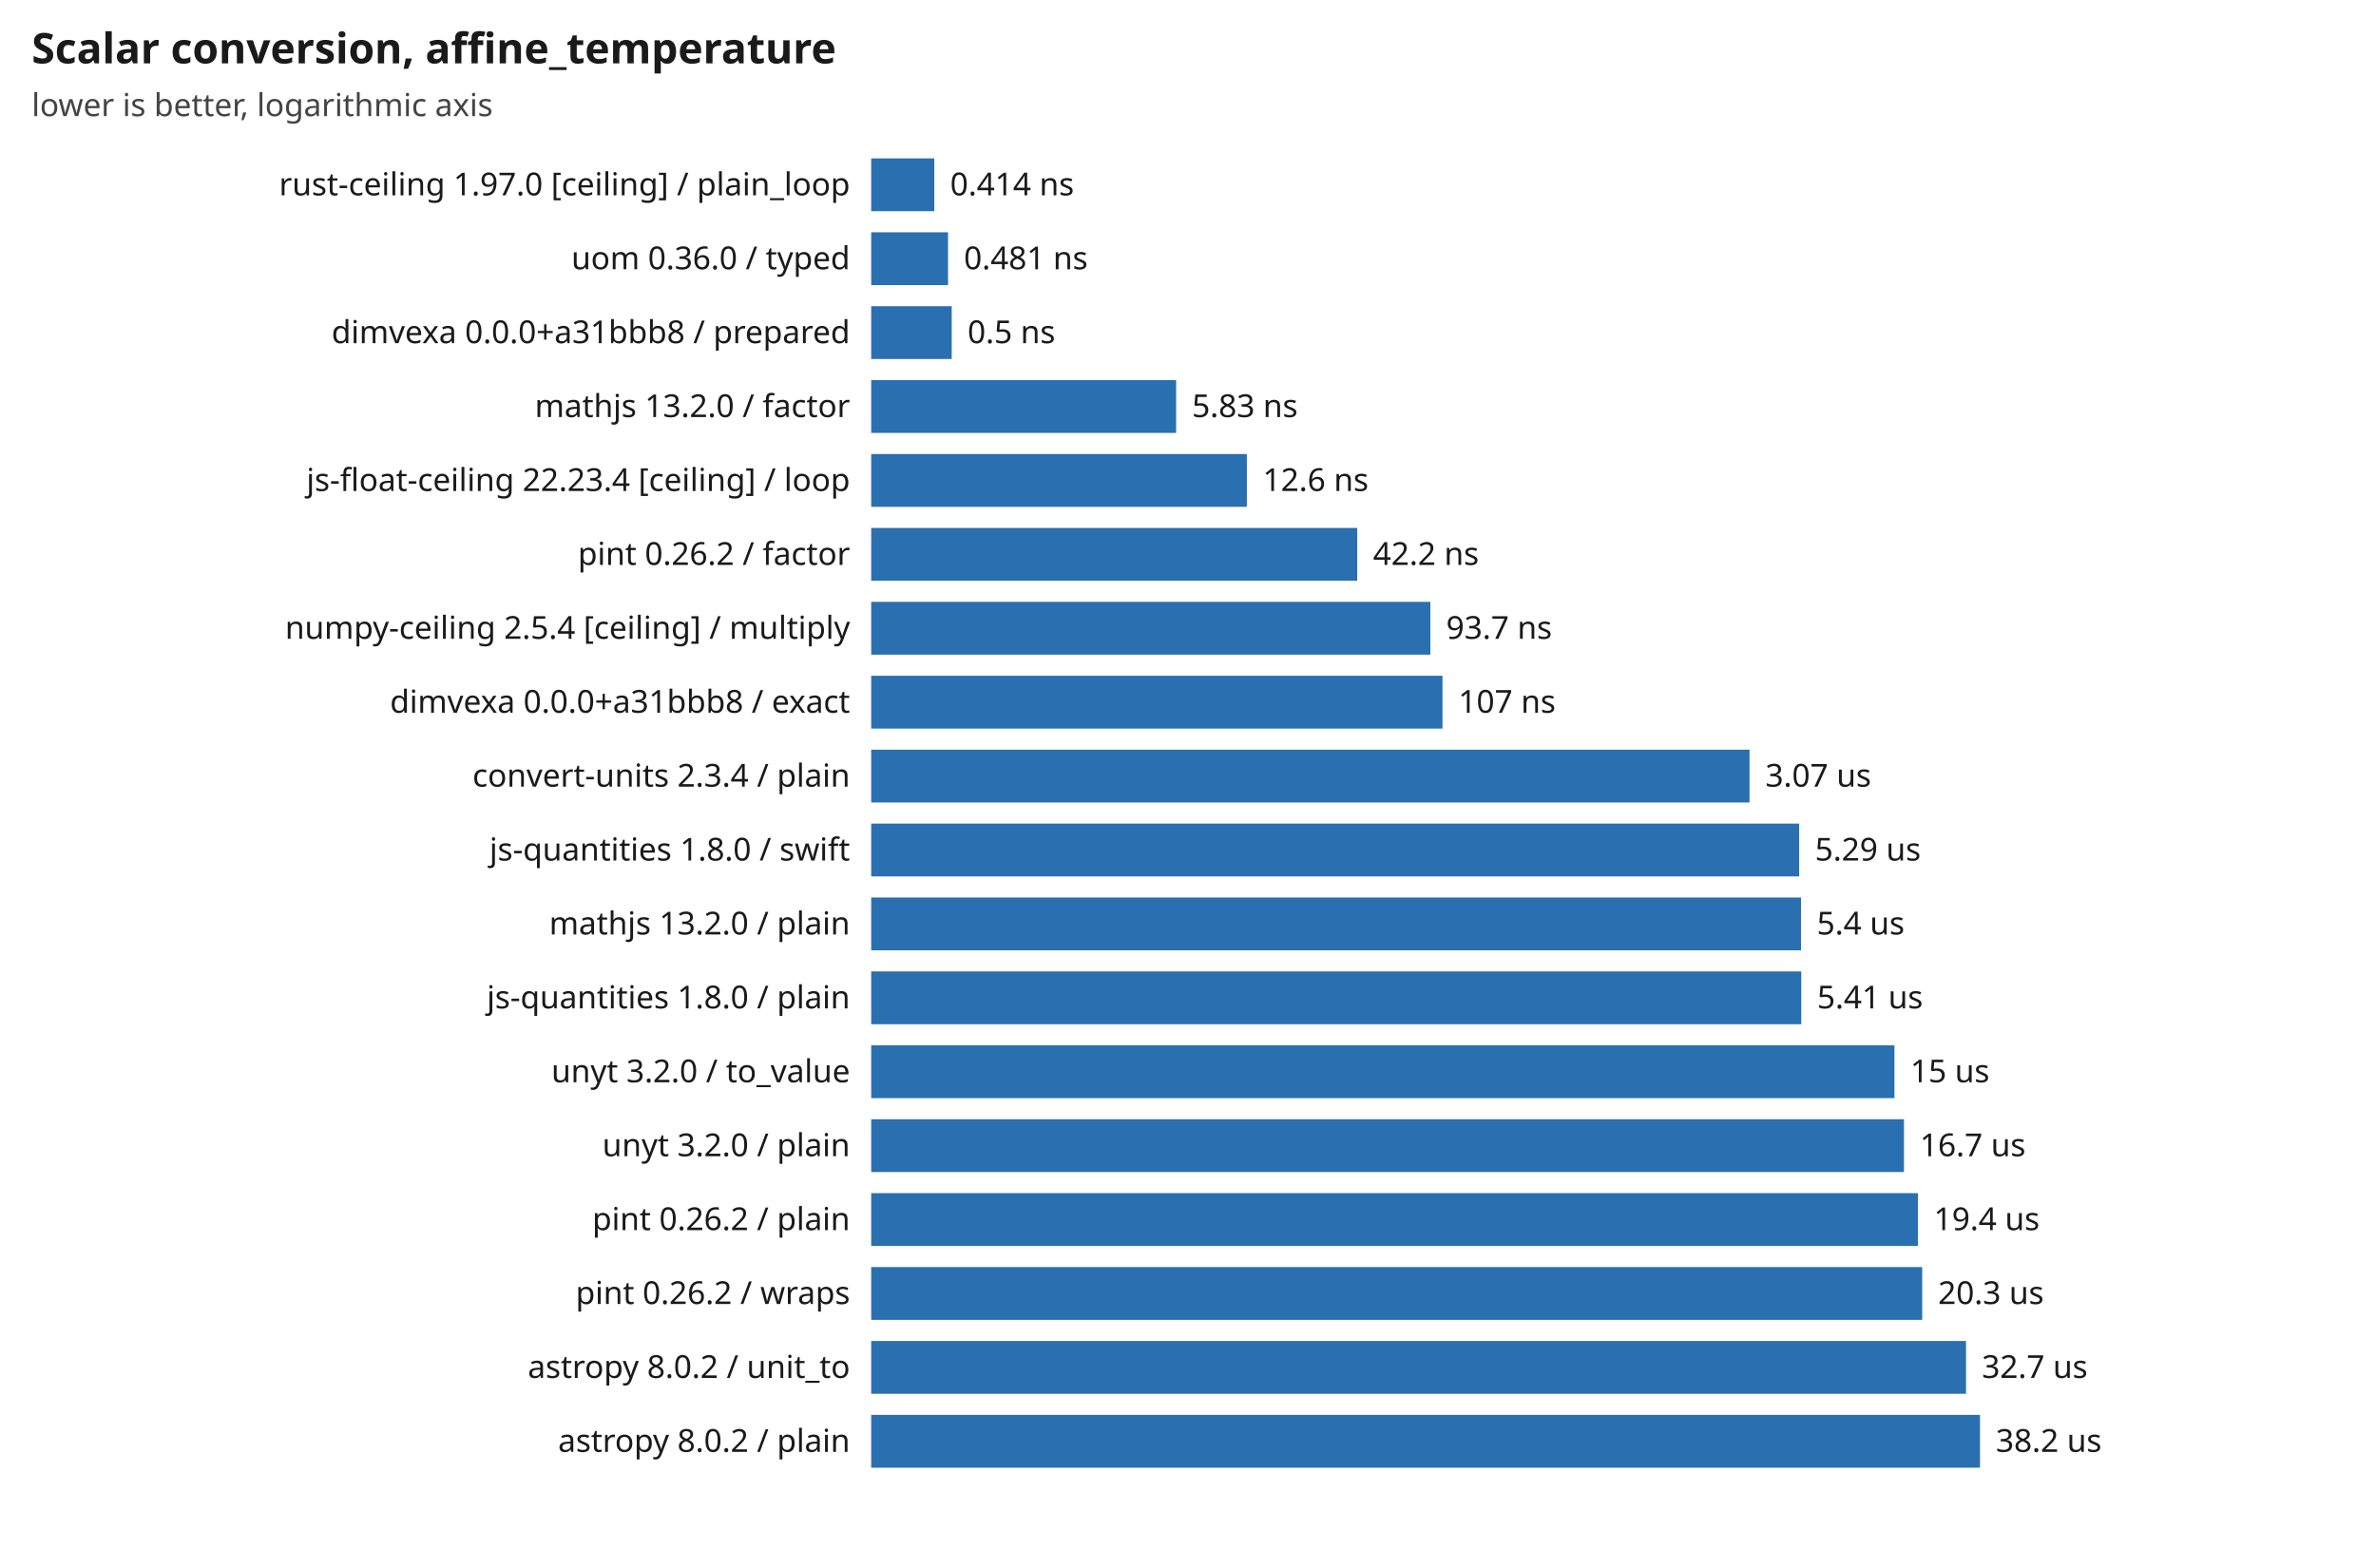
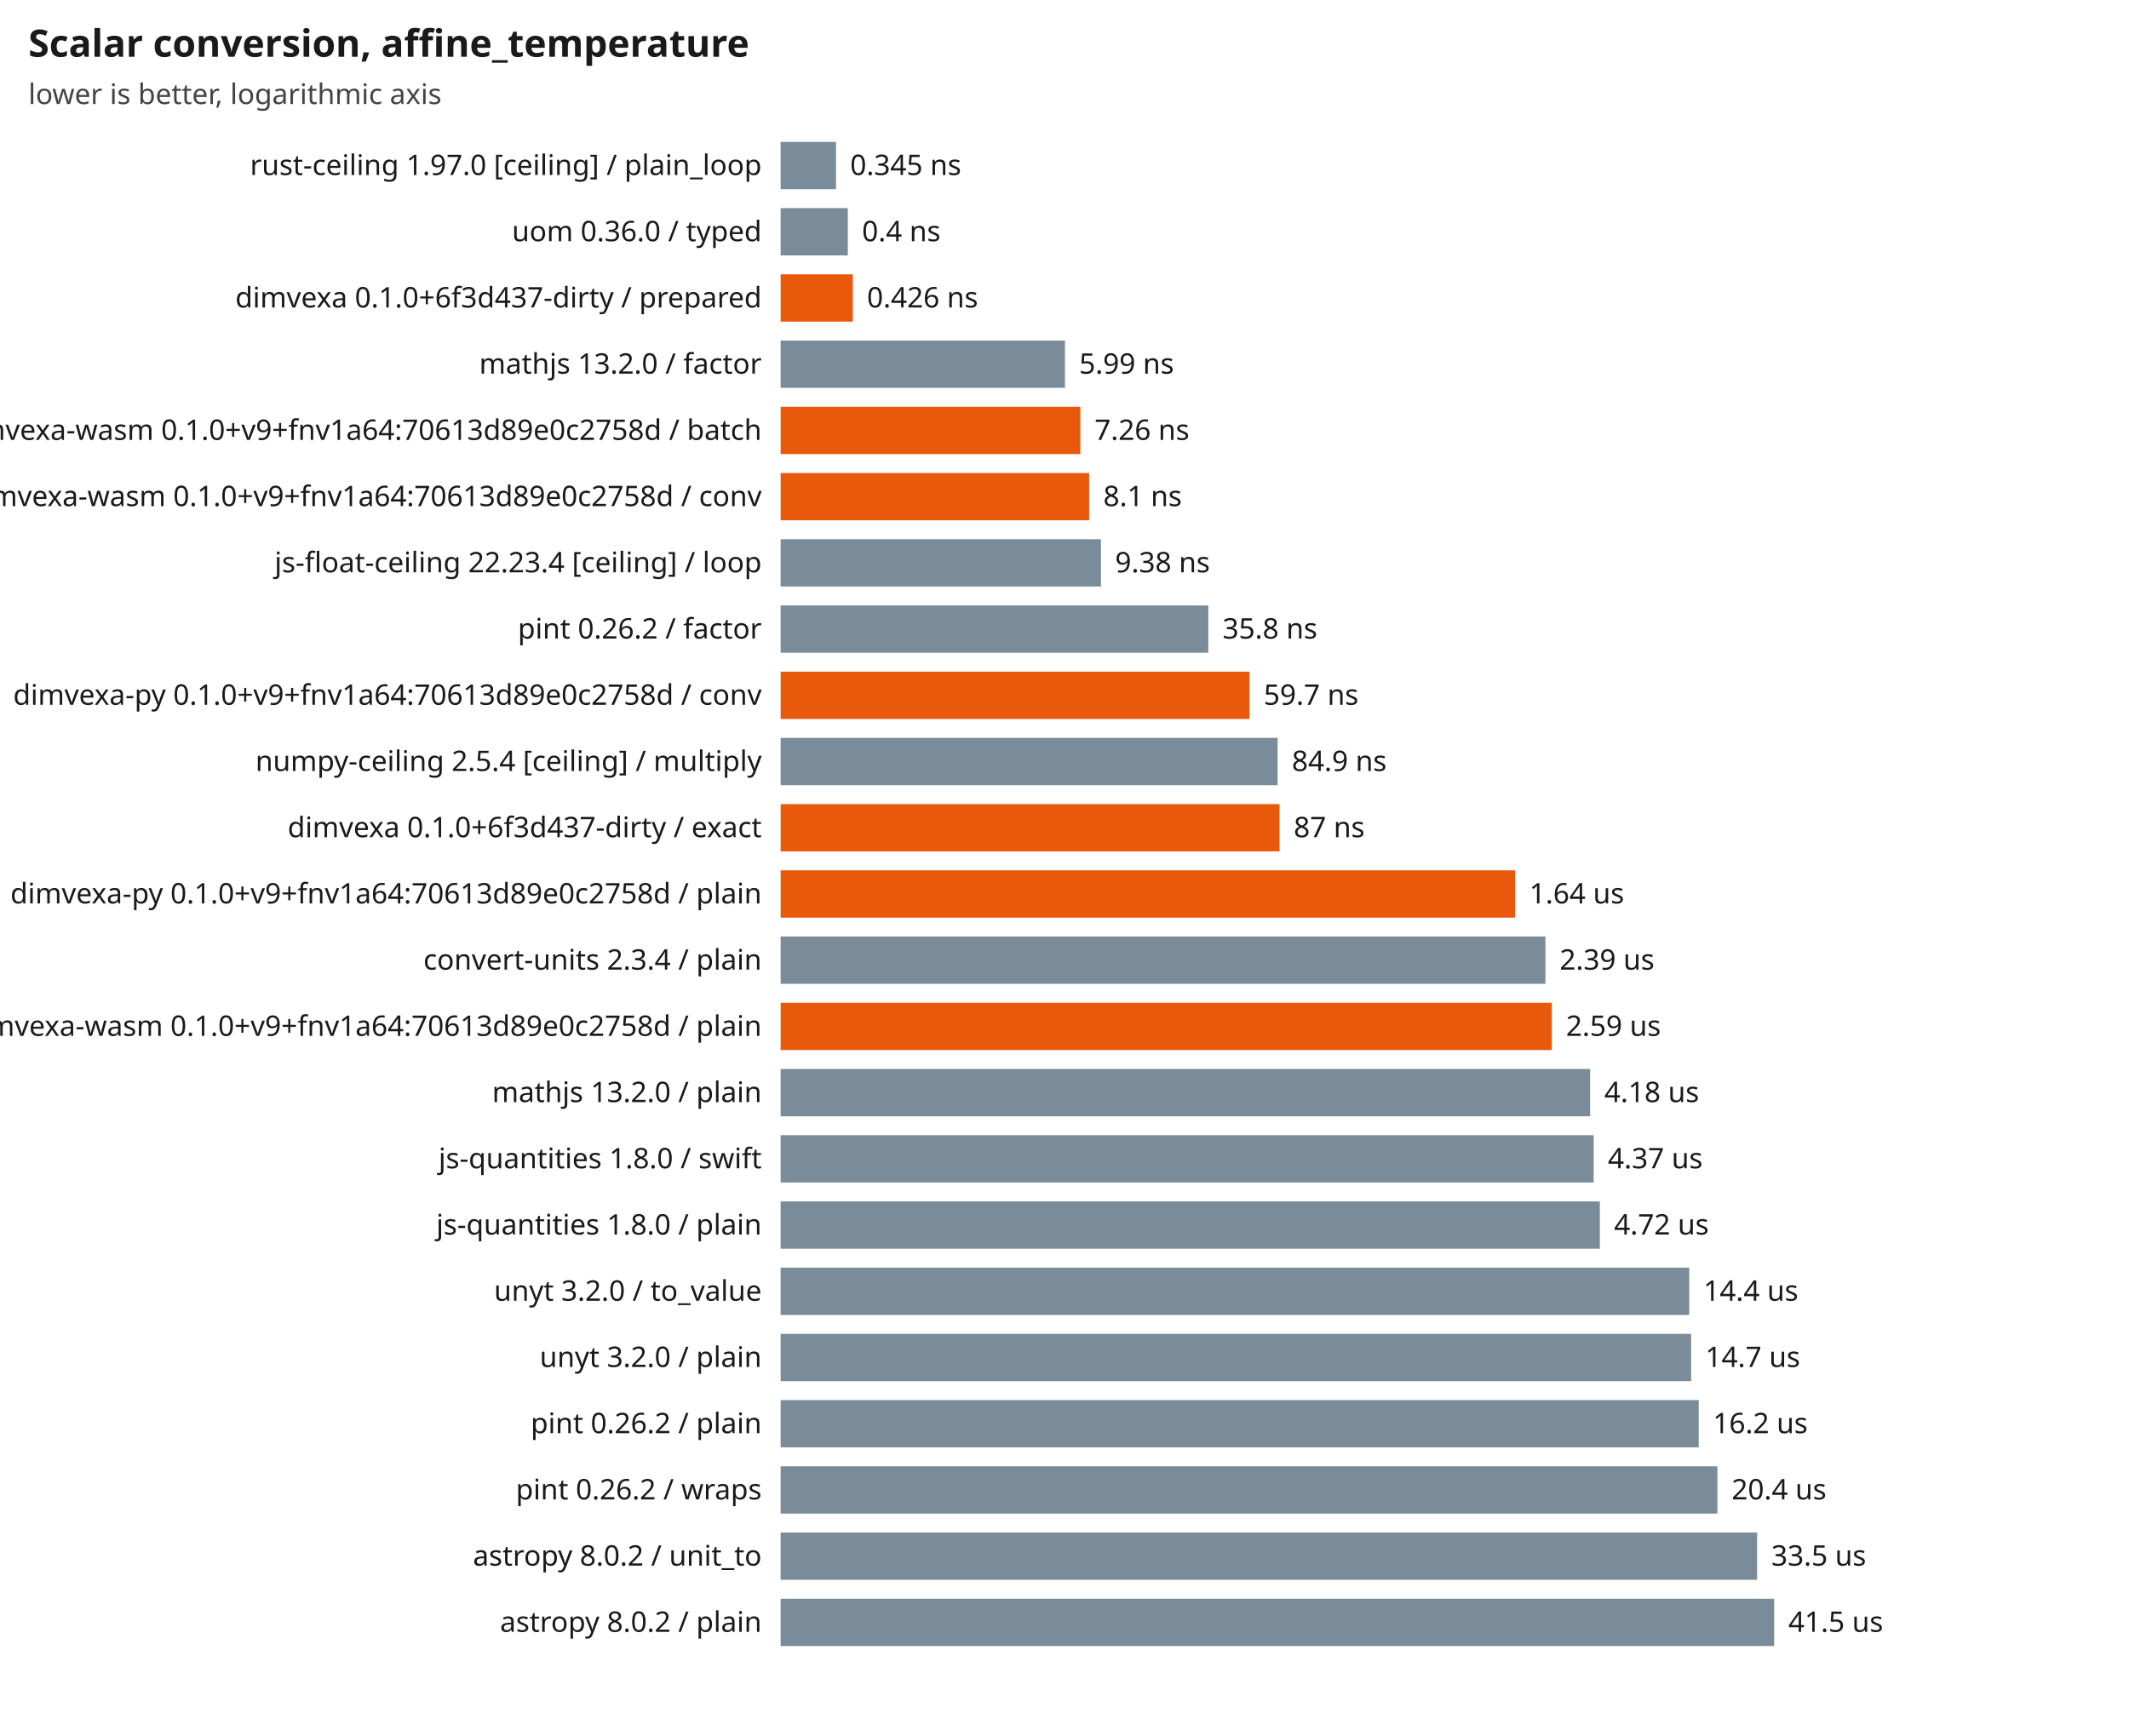
- <svg xmlns="http://www.w3.org/2000/svg" width="900" height="594" viewBox="0 0 900 594" role="img" aria-label="Scalar conversion, affine_temperature">
-   <rect width="900" height="594" fill="#ffffff" />
+ <svg xmlns="http://www.w3.org/2000/svg" width="900" height="734" viewBox="0 0 900 734" role="img" aria-label="Scalar conversion, affine_temperature">
+   <rect width="900" height="734" fill="#ffffff" />
  <text x="12" y="24" font-family="sans-serif" font-size="16" font-weight="bold" fill="#1a1a1a">Scalar conversion, affine_temperature</text>
  <text x="12" y="44" font-family="sans-serif" font-size="12" fill="#444444">lower is better, logarithmic axis</text>
  <text x="322" y="74" text-anchor="end" font-family="sans-serif" font-size="12" fill="#1a1a1a">rust-ceiling 1.97.0 [ceiling] / plain_loop</text>
-   <rect x="330" y="60" width="23.9" height="20" fill="#2a6fb0" />
-   <text x="359.9" y="74" font-family="sans-serif" font-size="12" fill="#1a1a1a">0.414 ns</text>
+   <rect x="330" y="60" width="23.4" height="20" fill="#7a8b99" />
+   <text x="359.4" y="74" font-family="sans-serif" font-size="12" fill="#1a1a1a">0.345 ns</text>
  <text x="322" y="102" text-anchor="end" font-family="sans-serif" font-size="12" fill="#1a1a1a">uom 0.36.0 / typed</text>
-   <rect x="330" y="88" width="29.1" height="20" fill="#2a6fb0" />
-   <text x="365.1" y="102" font-family="sans-serif" font-size="12" fill="#1a1a1a">0.481 ns</text>
-   <text x="322" y="130" text-anchor="end" font-family="sans-serif" font-size="12" fill="#1a1a1a">dimvexa 0.0.0+a31bbb8 / prepared</text>
-   <rect x="330" y="116" width="30.5" height="20" fill="#2a6fb0" />
-   <text x="366.5" y="130" font-family="sans-serif" font-size="12" fill="#1a1a1a">0.5 ns</text>
+   <rect x="330" y="88" width="28.4" height="20" fill="#7a8b99" />
+   <text x="364.4" y="102" font-family="sans-serif" font-size="12" fill="#1a1a1a">0.4 ns</text>
+   <text x="322" y="130" text-anchor="end" font-family="sans-serif" font-size="12" fill="#1a1a1a">dimvexa 0.1.0+6f3d437-dirty / prepared</text>
+   <rect x="330" y="116" width="30.5" height="20" fill="#e8590c" />
+   <text x="366.5" y="130" font-family="sans-serif" font-size="12" fill="#1a1a1a">0.426 ns</text>
  <text x="322" y="158" text-anchor="end" font-family="sans-serif" font-size="12" fill="#1a1a1a">mathjs 13.2.0 / factor</text>
-   <rect x="330" y="144" width="115.5" height="20" fill="#2a6fb0" />
-   <text x="451.5" y="158" font-family="sans-serif" font-size="12" fill="#1a1a1a">5.83 ns</text>
-   <text x="322" y="186" text-anchor="end" font-family="sans-serif" font-size="12" fill="#1a1a1a">js-float-ceiling 22.23.4 [ceiling] / loop</text>
-   <rect x="330" y="172" width="142.3" height="20" fill="#2a6fb0" />
-   <text x="478.3" y="186" font-family="sans-serif" font-size="12" fill="#1a1a1a">12.6 ns</text>
-   <text x="322" y="214" text-anchor="end" font-family="sans-serif" font-size="12" fill="#1a1a1a">pint 0.26.2 / factor</text>
-   <rect x="330" y="200" width="184.1" height="20" fill="#2a6fb0" />
-   <text x="520.1" y="214" font-family="sans-serif" font-size="12" fill="#1a1a1a">42.2 ns</text>
-   <text x="322" y="242" text-anchor="end" font-family="sans-serif" font-size="12" fill="#1a1a1a">numpy-ceiling 2.5.4 [ceiling] / multiply</text>
-   <rect x="330" y="228" width="211.8" height="20" fill="#2a6fb0" />
-   <text x="547.8" y="242" font-family="sans-serif" font-size="12" fill="#1a1a1a">93.7 ns</text>
-   <text x="322" y="270" text-anchor="end" font-family="sans-serif" font-size="12" fill="#1a1a1a">dimvexa 0.0.0+a31bbb8 / exact</text>
-   <rect x="330" y="256" width="216.4" height="20" fill="#2a6fb0" />
-   <text x="552.4" y="270" font-family="sans-serif" font-size="12" fill="#1a1a1a">107 ns</text>
-   <text x="322" y="298" text-anchor="end" font-family="sans-serif" font-size="12" fill="#1a1a1a">convert-units 2.3.4 / plain</text>
-   <rect x="330" y="284" width="332.7" height="20" fill="#2a6fb0" />
-   <text x="668.7" y="298" font-family="sans-serif" font-size="12" fill="#1a1a1a">3.07 us</text>
-   <text x="322" y="326" text-anchor="end" font-family="sans-serif" font-size="12" fill="#1a1a1a">js-quantities 1.8.0 / swift</text>
-   <rect x="330" y="312" width="351.5" height="20" fill="#2a6fb0" />
-   <text x="687.5" y="326" font-family="sans-serif" font-size="12" fill="#1a1a1a">5.29 us</text>
-   <text x="322" y="354" text-anchor="end" font-family="sans-serif" font-size="12" fill="#1a1a1a">mathjs 13.2.0 / plain</text>
-   <rect x="330" y="340" width="352.2" height="20" fill="#2a6fb0" />
-   <text x="688.2" y="354" font-family="sans-serif" font-size="12" fill="#1a1a1a">5.4 us</text>
-   <text x="322" y="382" text-anchor="end" font-family="sans-serif" font-size="12" fill="#1a1a1a">js-quantities 1.8.0 / plain</text>
-   <rect x="330" y="368" width="352.3" height="20" fill="#2a6fb0" />
-   <text x="688.3" y="382" font-family="sans-serif" font-size="12" fill="#1a1a1a">5.41 us</text>
-   <text x="322" y="410" text-anchor="end" font-family="sans-serif" font-size="12" fill="#1a1a1a">unyt 3.2.0 / to_value</text>
-   <rect x="330" y="396" width="387.6" height="20" fill="#2a6fb0" />
-   <text x="723.6" y="410" font-family="sans-serif" font-size="12" fill="#1a1a1a">15 us</text>
-   <text x="322" y="438" text-anchor="end" font-family="sans-serif" font-size="12" fill="#1a1a1a">unyt 3.2.0 / plain</text>
-   <rect x="330" y="424" width="391.2" height="20" fill="#2a6fb0" />
-   <text x="727.2" y="438" font-family="sans-serif" font-size="12" fill="#1a1a1a">16.7 us</text>
-   <text x="322" y="466" text-anchor="end" font-family="sans-serif" font-size="12" fill="#1a1a1a">pint 0.26.2 / plain</text>
-   <rect x="330" y="452" width="396.5" height="20" fill="#2a6fb0" />
-   <text x="732.5" y="466" font-family="sans-serif" font-size="12" fill="#1a1a1a">19.4 us</text>
-   <text x="322" y="494" text-anchor="end" font-family="sans-serif" font-size="12" fill="#1a1a1a">pint 0.26.2 / wraps</text>
-   <rect x="330" y="480" width="398.1" height="20" fill="#2a6fb0" />
-   <text x="734.1" y="494" font-family="sans-serif" font-size="12" fill="#1a1a1a">20.3 us</text>
-   <text x="322" y="522" text-anchor="end" font-family="sans-serif" font-size="12" fill="#1a1a1a">astropy 8.0.2 / unit_to</text>
-   <rect x="330" y="508" width="414.7" height="20" fill="#2a6fb0" />
-   <text x="750.7" y="522" font-family="sans-serif" font-size="12" fill="#1a1a1a">32.7 us</text>
-   <text x="322" y="550" text-anchor="end" font-family="sans-serif" font-size="12" fill="#1a1a1a">astropy 8.0.2 / plain</text>
-   <rect x="330" y="536" width="420.0" height="20" fill="#2a6fb0" />
-   <text x="756.0" y="550" font-family="sans-serif" font-size="12" fill="#1a1a1a">38.2 us</text>
+   <rect x="330" y="144" width="120.2" height="20" fill="#7a8b99" />
+   <text x="456.2" y="158" font-family="sans-serif" font-size="12" fill="#1a1a1a">5.99 ns</text>
+   <text x="322" y="186" text-anchor="end" font-family="sans-serif" font-size="12" fill="#1a1a1a">dimvexa-wasm 0.1.0+v9+fnv1a64:70613d89e0c2758d / batch</text>
+   <rect x="330" y="172" width="126.7" height="20" fill="#e8590c" />
+   <text x="462.7" y="186" font-family="sans-serif" font-size="12" fill="#1a1a1a">7.26 ns</text>
+   <text x="322" y="214" text-anchor="end" font-family="sans-serif" font-size="12" fill="#1a1a1a">dimvexa-wasm 0.1.0+v9+fnv1a64:70613d89e0c2758d / conv</text>
+   <rect x="330" y="200" width="130.4" height="20" fill="#e8590c" />
+   <text x="466.4" y="214" font-family="sans-serif" font-size="12" fill="#1a1a1a">8.1 ns</text>
+   <text x="322" y="242" text-anchor="end" font-family="sans-serif" font-size="12" fill="#1a1a1a">js-float-ceiling 22.23.4 [ceiling] / loop</text>
+   <rect x="330" y="228" width="135.4" height="20" fill="#7a8b99" />
+   <text x="471.4" y="242" font-family="sans-serif" font-size="12" fill="#1a1a1a">9.38 ns</text>
+   <text x="322" y="270" text-anchor="end" font-family="sans-serif" font-size="12" fill="#1a1a1a">pint 0.26.2 / factor</text>
+   <rect x="330" y="256" width="180.8" height="20" fill="#7a8b99" />
+   <text x="516.8" y="270" font-family="sans-serif" font-size="12" fill="#1a1a1a">35.8 ns</text>
+   <text x="322" y="298" text-anchor="end" font-family="sans-serif" font-size="12" fill="#1a1a1a">dimvexa-py 0.1.0+v9+fnv1a64:70613d89e0c2758d / conv</text>
+   <rect x="330" y="284" width="198.2" height="20" fill="#e8590c" />
+   <text x="534.2" y="298" font-family="sans-serif" font-size="12" fill="#1a1a1a">59.7 ns</text>
+   <text x="322" y="326" text-anchor="end" font-family="sans-serif" font-size="12" fill="#1a1a1a">numpy-ceiling 2.5.4 [ceiling] / multiply</text>
+   <rect x="330" y="312" width="210.1" height="20" fill="#7a8b99" />
+   <text x="546.1" y="326" font-family="sans-serif" font-size="12" fill="#1a1a1a">84.9 ns</text>
+   <text x="322" y="354" text-anchor="end" font-family="sans-serif" font-size="12" fill="#1a1a1a">dimvexa 0.1.0+6f3d437-dirty / exact</text>
+   <rect x="330" y="340" width="210.9" height="20" fill="#e8590c" />
+   <text x="546.9" y="354" font-family="sans-serif" font-size="12" fill="#1a1a1a">87 ns</text>
+   <text x="322" y="382" text-anchor="end" font-family="sans-serif" font-size="12" fill="#1a1a1a">dimvexa-py 0.1.0+v9+fnv1a64:70613d89e0c2758d / plain</text>
+   <rect x="330" y="368" width="310.5" height="20" fill="#e8590c" />
+   <text x="646.5" y="382" font-family="sans-serif" font-size="12" fill="#1a1a1a">1.64 us</text>
+   <text x="322" y="410" text-anchor="end" font-family="sans-serif" font-size="12" fill="#1a1a1a">convert-units 2.3.4 / plain</text>
+   <rect x="330" y="396" width="323.3" height="20" fill="#7a8b99" />
+   <text x="659.3" y="410" font-family="sans-serif" font-size="12" fill="#1a1a1a">2.39 us</text>
+   <text x="322" y="438" text-anchor="end" font-family="sans-serif" font-size="12" fill="#1a1a1a">dimvexa-wasm 0.1.0+v9+fnv1a64:70613d89e0c2758d / plain</text>
+   <rect x="330" y="424" width="326.0" height="20" fill="#e8590c" />
+   <text x="662.0" y="438" font-family="sans-serif" font-size="12" fill="#1a1a1a">2.59 us</text>
+   <text x="322" y="466" text-anchor="end" font-family="sans-serif" font-size="12" fill="#1a1a1a">mathjs 13.2.0 / plain</text>
+   <rect x="330" y="452" width="342.2" height="20" fill="#7a8b99" />
+   <text x="678.2" y="466" font-family="sans-serif" font-size="12" fill="#1a1a1a">4.18 us</text>
+   <text x="322" y="494" text-anchor="end" font-family="sans-serif" font-size="12" fill="#1a1a1a">js-quantities 1.8.0 / swift</text>
+   <rect x="330" y="480" width="343.7" height="20" fill="#7a8b99" />
+   <text x="679.7" y="494" font-family="sans-serif" font-size="12" fill="#1a1a1a">4.37 us</text>
+   <text x="322" y="522" text-anchor="end" font-family="sans-serif" font-size="12" fill="#1a1a1a">js-quantities 1.8.0 / plain</text>
+   <rect x="330" y="508" width="346.3" height="20" fill="#7a8b99" />
+   <text x="682.3" y="522" font-family="sans-serif" font-size="12" fill="#1a1a1a">4.72 us</text>
+   <text x="322" y="550" text-anchor="end" font-family="sans-serif" font-size="12" fill="#1a1a1a">unyt 3.2.0 / to_value</text>
+   <rect x="330" y="536" width="384.1" height="20" fill="#7a8b99" />
+   <text x="720.1" y="550" font-family="sans-serif" font-size="12" fill="#1a1a1a">14.4 us</text>
+   <text x="322" y="578" text-anchor="end" font-family="sans-serif" font-size="12" fill="#1a1a1a">unyt 3.2.0 / plain</text>
+   <rect x="330" y="564" width="384.9" height="20" fill="#7a8b99" />
+   <text x="720.9" y="578" font-family="sans-serif" font-size="12" fill="#1a1a1a">14.7 us</text>
+   <text x="322" y="606" text-anchor="end" font-family="sans-serif" font-size="12" fill="#1a1a1a">pint 0.26.2 / plain</text>
+   <rect x="330" y="592" width="388.1" height="20" fill="#7a8b99" />
+   <text x="724.1" y="606" font-family="sans-serif" font-size="12" fill="#1a1a1a">16.2 us</text>
+   <text x="322" y="634" text-anchor="end" font-family="sans-serif" font-size="12" fill="#1a1a1a">pint 0.26.2 / wraps</text>
+   <rect x="330" y="620" width="396.0" height="20" fill="#7a8b99" />
+   <text x="732.0" y="634" font-family="sans-serif" font-size="12" fill="#1a1a1a">20.4 us</text>
+   <text x="322" y="662" text-anchor="end" font-family="sans-serif" font-size="12" fill="#1a1a1a">astropy 8.0.2 / unit_to</text>
+   <rect x="330" y="648" width="412.8" height="20" fill="#7a8b99" />
+   <text x="748.8" y="662" font-family="sans-serif" font-size="12" fill="#1a1a1a">33.5 us</text>
+   <text x="322" y="690" text-anchor="end" font-family="sans-serif" font-size="12" fill="#1a1a1a">astropy 8.0.2 / plain</text>
+   <rect x="330" y="676" width="420.0" height="20" fill="#7a8b99" />
+   <text x="756.0" y="690" font-family="sans-serif" font-size="12" fill="#1a1a1a">41.5 us</text>
</svg>
